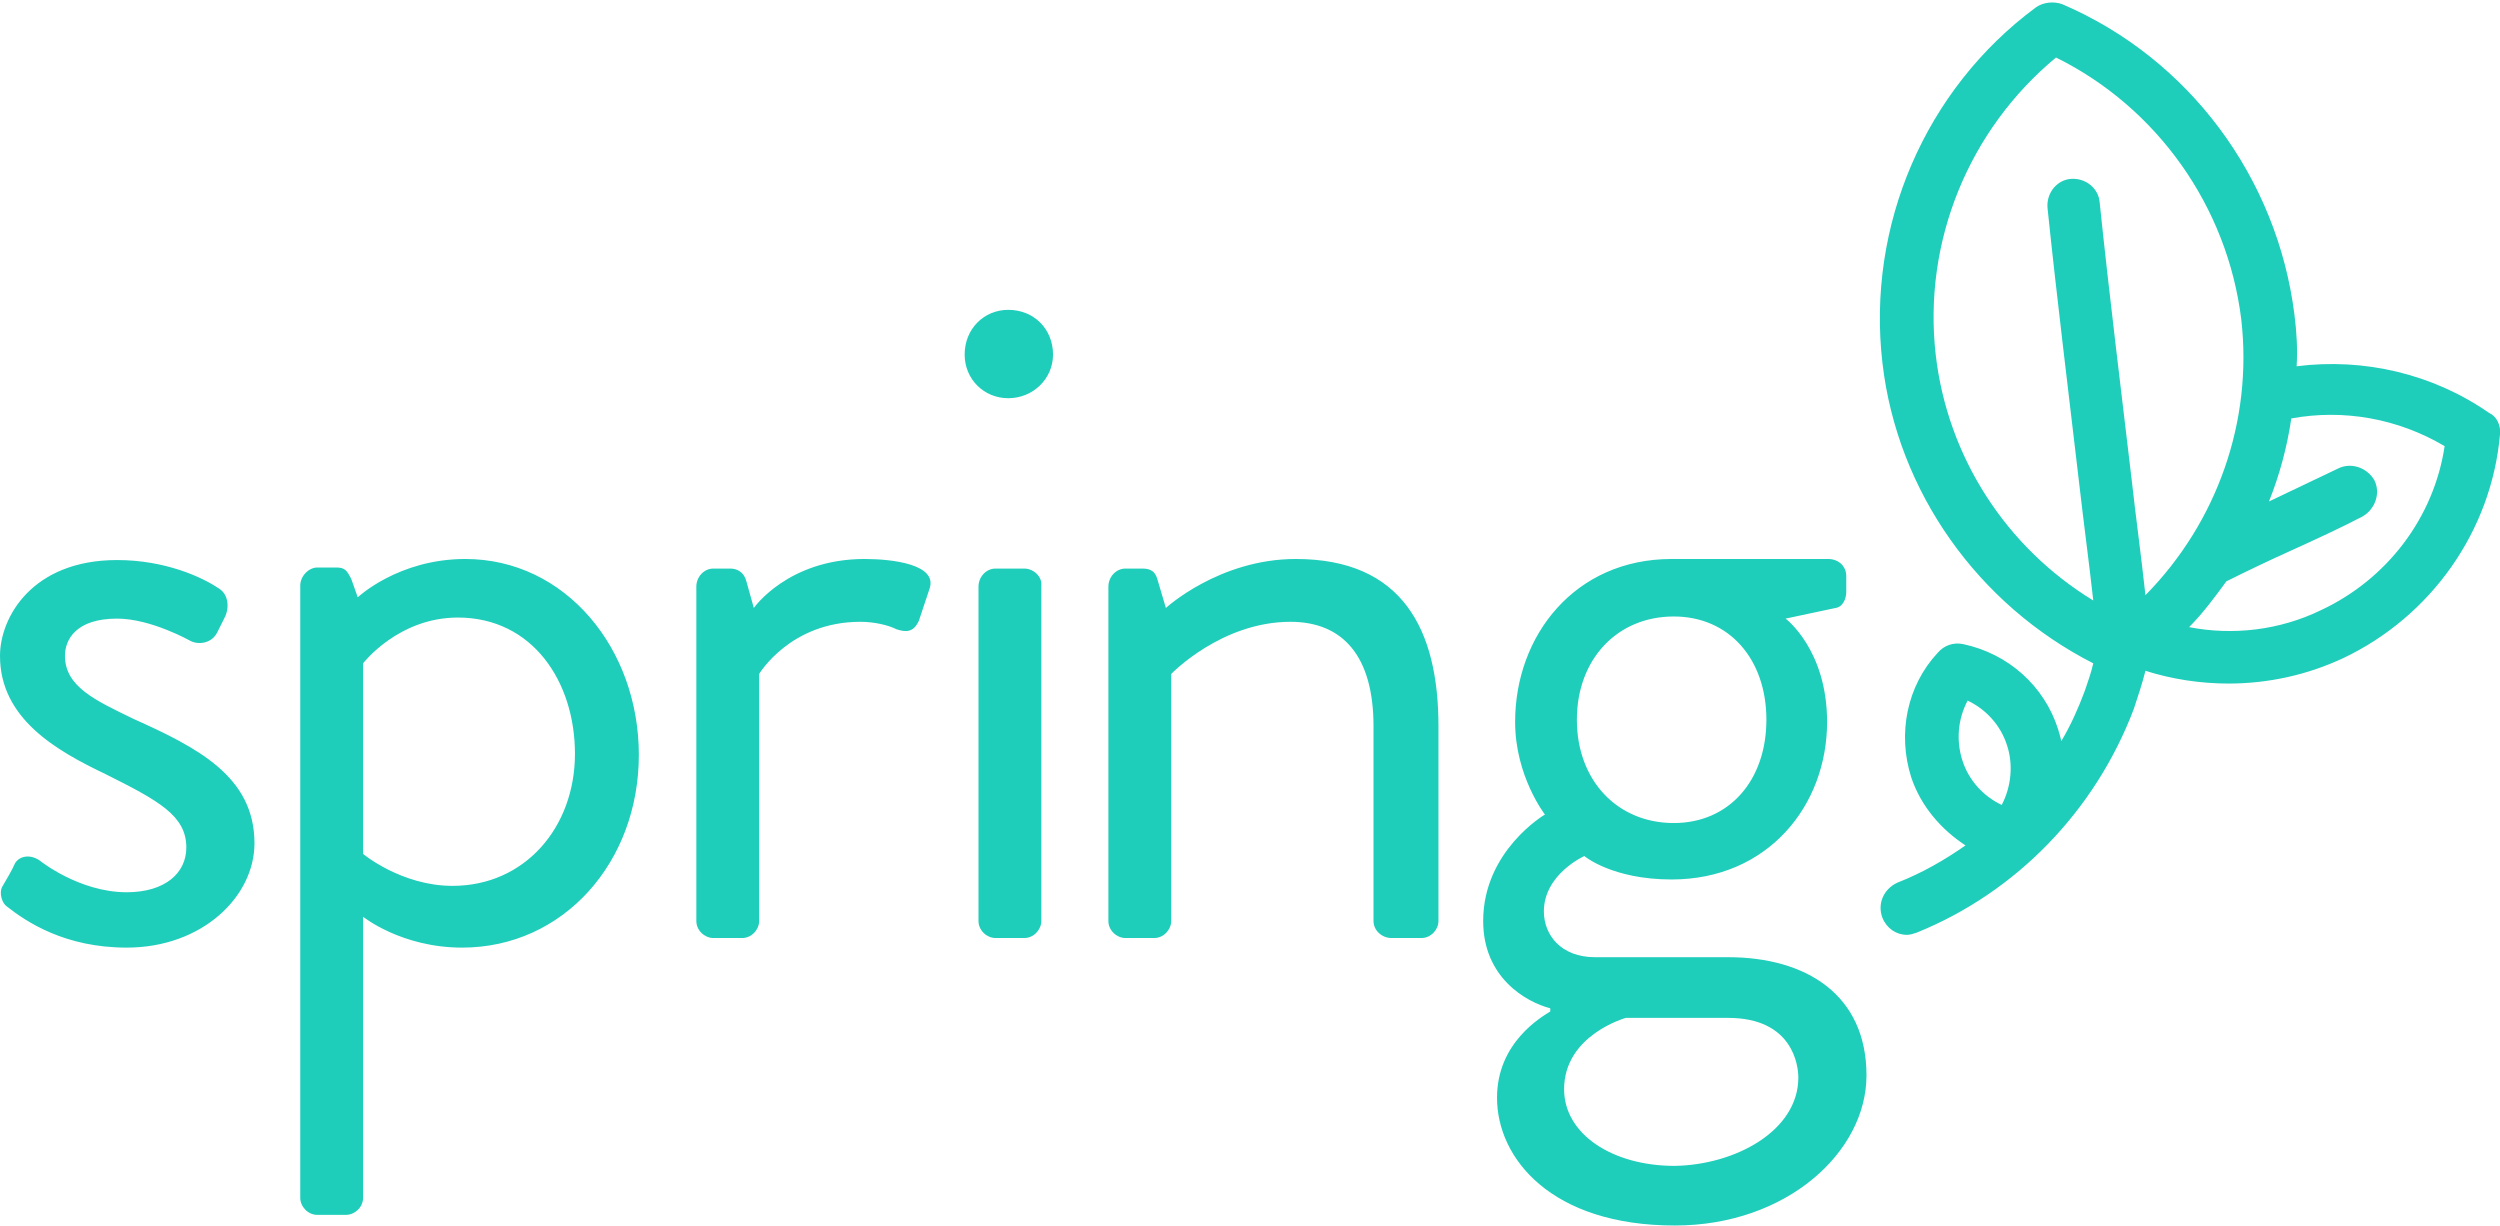
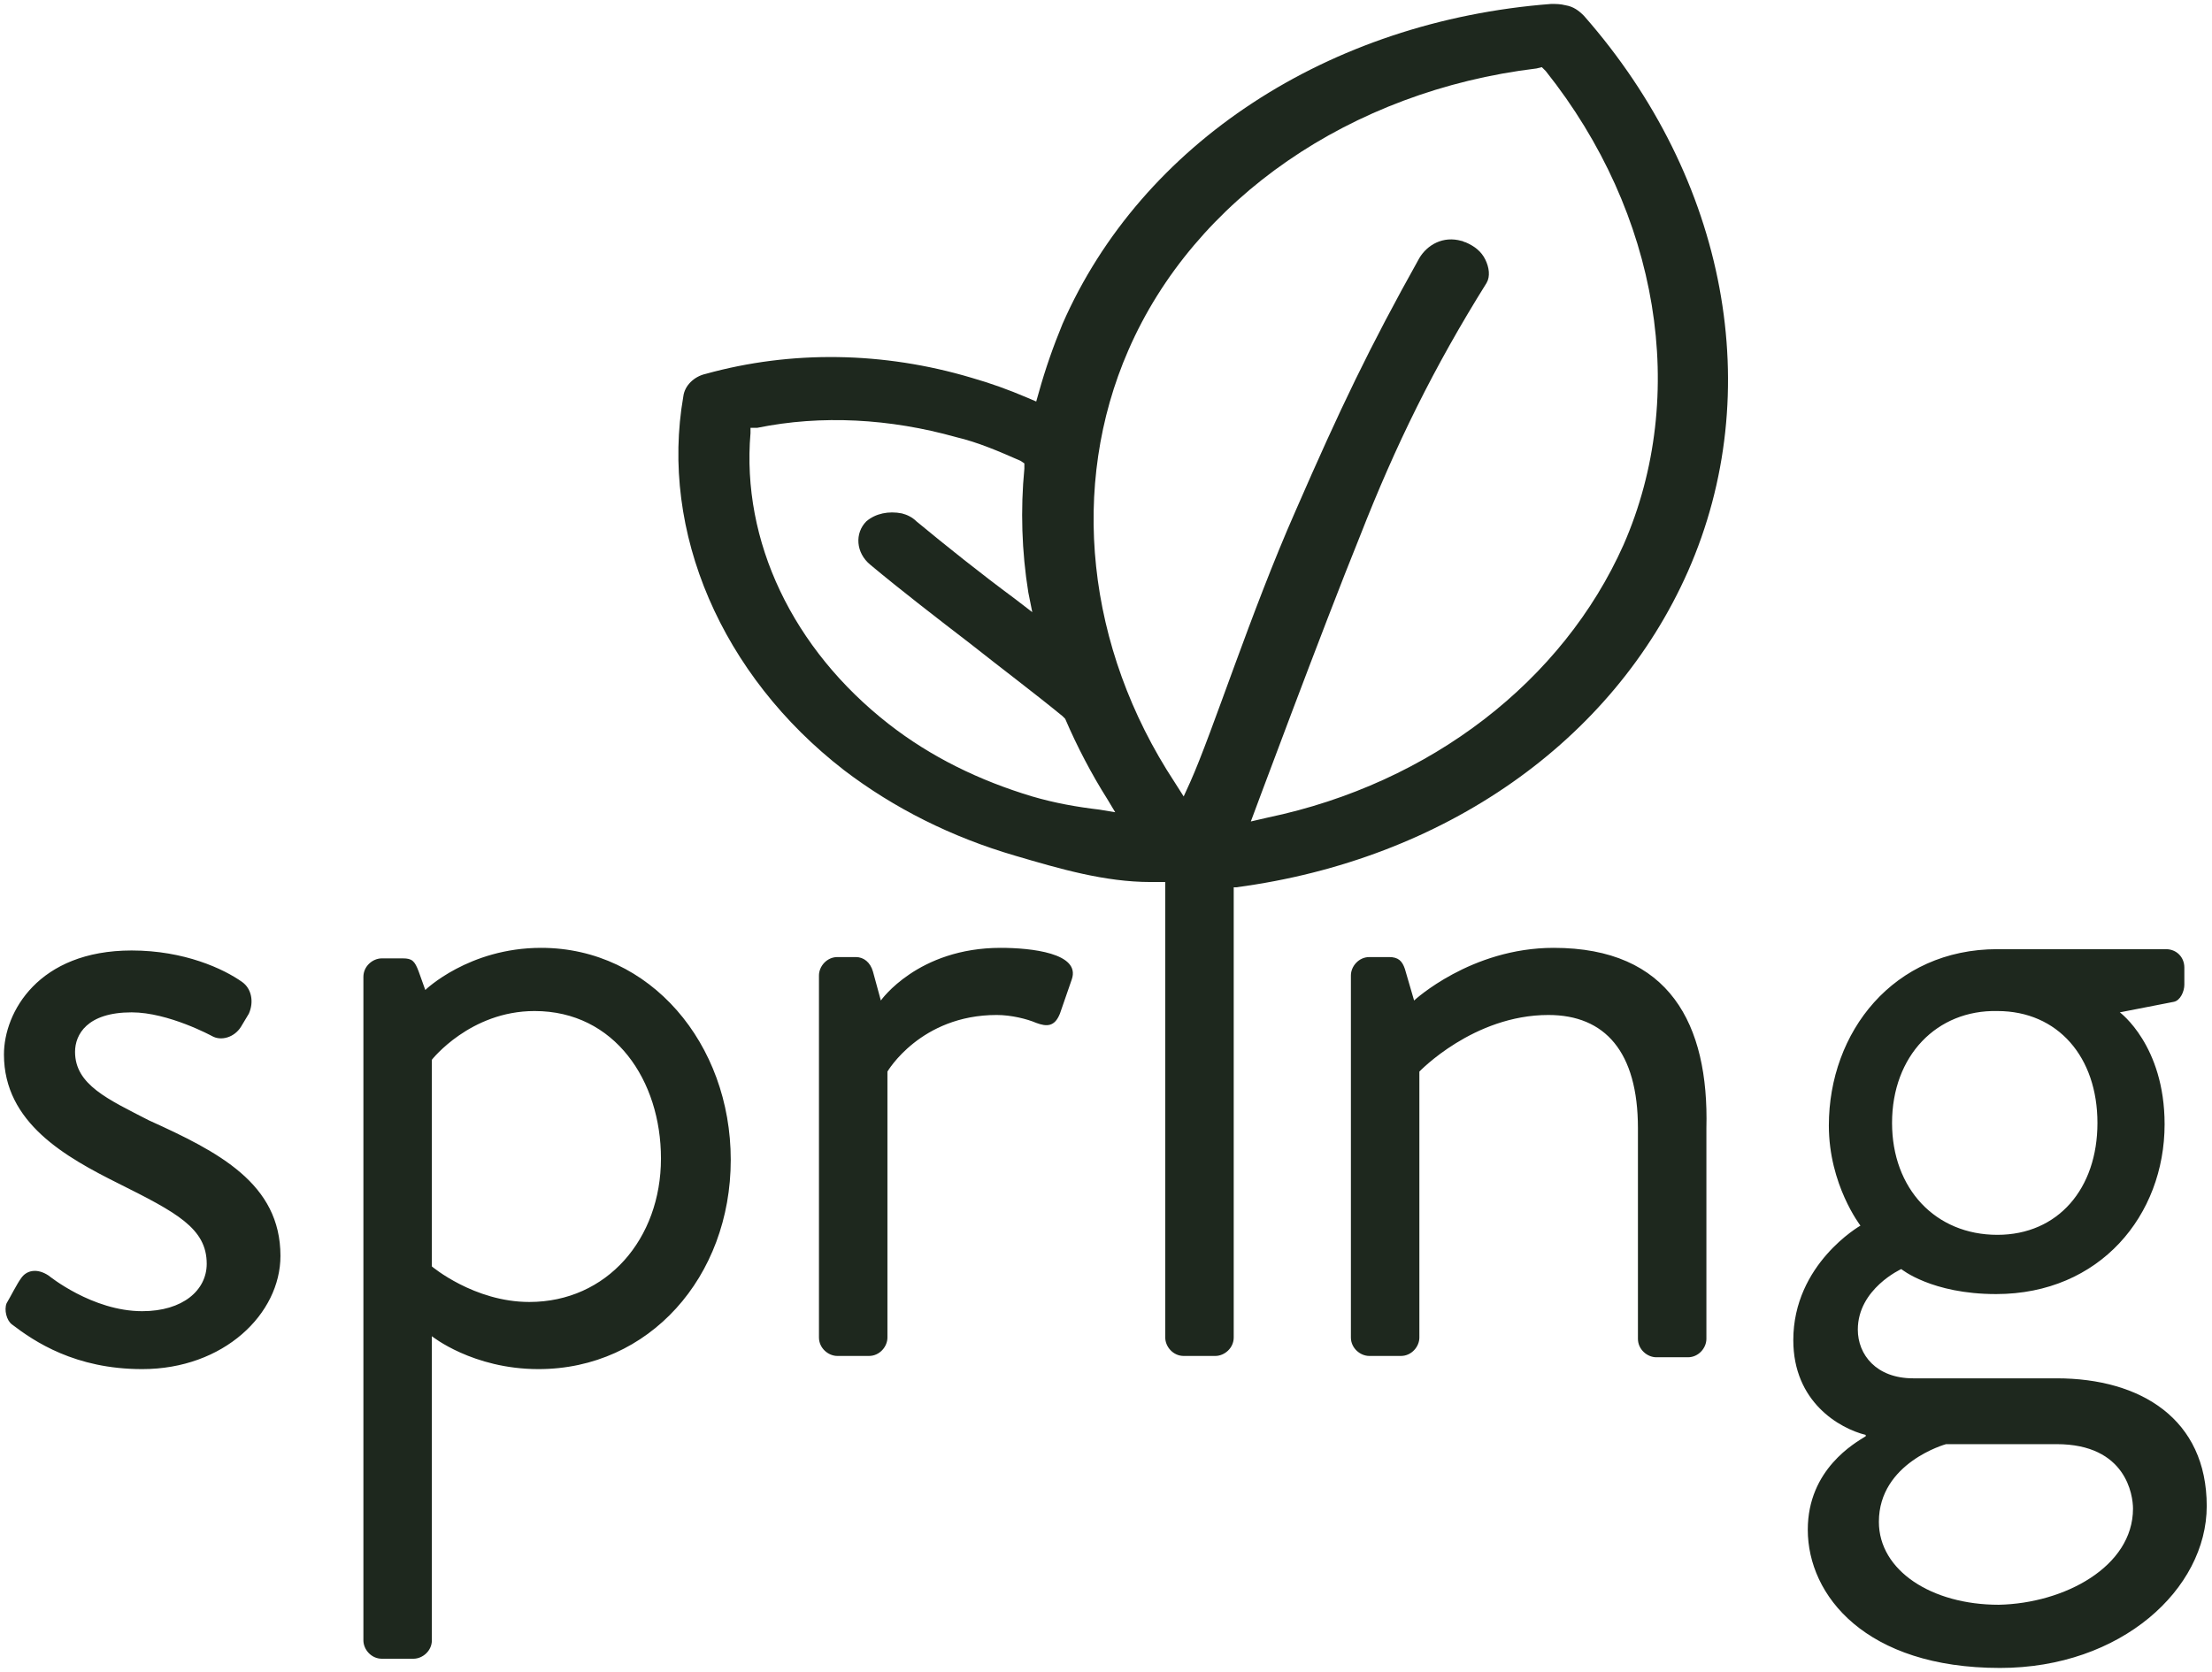
- <svg xmlns="http://www.w3.org/2000/svg" version="1.1" id="Layer_1" x="0px" y="0px" width="234.8px" height="115.1px" viewBox="0 0 234.8 115.1" enable-background="new 0 0 234.8 115.1" xml:space="preserve">
-   <path fill="#1FCDBB" d="M23.9,79.2c0,5-4.9,9.8-12,9.8c-5.8,0-9.4-2.4-11.3-3.9c-0.4-0.3-0.7-1.2-0.4-1.8c0.3-0.5,1-1.7,1.2-2.2  c0.4-0.7,1.4-0.9,2.3-0.3c0,0,3.7,3,8.2,3c3.6,0,5.6-1.8,5.6-4.2c0-3-2.6-4.4-7.6-6.9C5.3,70.5,0,67.5,0,61.6c0-3.6,3-9,11-9  c4.5,0,8,1.6,9.6,2.7c0.8,0.5,1,1.7,0.5,2.7l-0.7,1.4c-0.5,1-1.7,1.2-2.5,0.8c0,0-3.7-2.1-6.9-2.1c-3.9,0-4.9,2-4.9,3.5  c0,2.9,2.9,4.2,6.4,5.9C18.5,70.2,23.9,72.9,23.9,79.2z M60,70.9C60,81,52.9,89,43.4,89c-5.7,0-9.3-2.9-9.3-2.9v26.4  c0,0.9-0.8,1.6-1.6,1.6h-2.7c-0.9,0-1.6-0.8-1.6-1.6V55c0-0.9,0.8-1.7,1.6-1.7h1.8c0.8,0,1,0.3,1.4,1.1l0.6,1.7  c0,0,3.8-3.6,10.1-3.6C53.1,52.5,60,60.9,60,70.9z M54,70.8C54,64,50,58,43,58c-5.6,0-8.9,4.3-8.9,4.3v17.9c0,0,3.6,3,8.4,3  C49.3,83.2,54,77.7,54,70.8z M81.2,52.5c-7.2,0-10.4,4.6-10.4,4.6l-0.7-2.5c-0.2-0.8-0.8-1.2-1.5-1.2H67c-0.9,0-1.6,0.8-1.6,1.7  v31.4c0,0.9,0.8,1.6,1.6,1.6h2.7c0.9,0,1.6-0.8,1.6-1.6V63.3c0,0,2.9-4.9,9.5-4.9c1.3,0,2.6,0.3,3.4,0.7c0.9,0.3,1.6,0.3,2.1-0.8  l1-3C88.1,53,83.8,52.5,81.2,52.5z M96.2,53.4h-2.7c-0.9,0-1.6,0.8-1.6,1.7v31.4c0,0.9,0.8,1.6,1.6,1.6h2.7c0.9,0,1.6-0.8,1.6-1.6  V55C97.9,54.2,97.1,53.4,96.2,53.4z M94.7,29.1c-2.3,0-4.1,1.8-4.1,4.2c0,2.3,1.8,4.1,4.1,4.1c2.3,0,4.2-1.8,4.2-4.1  C98.9,30.9,97.1,29.1,94.7,29.1z M121.7,52.5c-7.2,0-12.2,4.6-12.2,4.6l-0.8-2.7c-0.2-0.7-0.6-1-1.4-1h-1.6c-0.9,0-1.6,0.8-1.6,1.7  v31.4c0,0.9,0.8,1.6,1.6,1.6h2.7c0.9,0,1.6-0.8,1.6-1.6V63.3c0,0,4.7-4.9,11.2-4.9c4.9,0,7.8,3.2,7.8,9.8v18.3  c0,0.9,0.8,1.6,1.7,1.6h2.8c0.9,0,1.6-0.8,1.6-1.6V68.2C135.1,59.1,131.7,52.5,121.7,52.5z M175.3,101c0,7.2-7.5,14.1-18,14.1  c-11.6,0-16.7-6.3-16.7-12c0-5.2,4.2-7.6,5-8.1v-0.3c-2.3-0.6-6.3-2.9-6.3-8.2c0-6.6,5.8-10,5.8-10s-2.8-3.6-2.8-8.7  c0-8.1,5.6-15.3,14.7-15.3h14.7c1,0,1.7,0.7,1.7,1.6v1.5c0,0.6-0.3,1.4-1,1.5l-4.7,1c0,0,3.9,2.9,3.9,9.7c0,7.9-5.6,14.8-14.6,14.8  c-5.6,0-8.2-2.2-8.2-2.2s-3.8,1.7-3.8,5.2c0,2.2,1.6,4.3,4.8,4.3h12.5C169.6,89.9,175.3,93.4,175.3,101z M148.1,67.6  c0,5.7,3.8,9.7,9.1,9.7c5.2,0,8.7-4,8.7-9.7s-3.5-9.7-8.7-9.7C151.9,57.9,148.1,61.9,148.1,67.6z M168.9,101.2  c0-1.1-0.5-5.6-6.6-5.6c-3.2,0-6.4,0-9.6,0c0,0-5.8,1.6-5.8,6.7c0,4.2,4.5,7.2,10.4,7.2C163,109.4,168.9,106.2,168.9,101.2z   M234.8,40.8c-0.8,9.1-6.5,17.1-14.7,21c-3.4,1.6-7.1,2.4-10.8,2.4c-2.6,0-5.3-0.4-7.8-1.2c-0.3,1.2-0.7,2.4-1.1,3.6  c-3.6,9.5-11,17.2-20.4,21c-0.3,0.1-0.6,0.2-0.9,0.2c-1,0-1.9-0.6-2.3-1.6c-0.5-1.3,0.1-2.7,1.4-3.3c2.3-0.9,4.4-2.1,6.4-3.5  c-2.3-1.5-4.2-3.7-5.1-6.4c-1.3-4.1-0.4-8.6,2.5-11.7c0.6-0.7,1.5-1,2.4-0.8c4.2,0.9,7.6,3.9,8.9,8c0.1,0.3,0.2,0.7,0.3,1.1  c0.9-1.5,1.6-3.1,2.2-4.7c0.3-0.9,0.6-1.7,0.8-2.6c-10.8-5.5-18.4-16.1-19.8-28.2c-1.5-12.9,4-25.7,14.4-33.4  c0.7-0.5,1.7-0.6,2.5-0.3c11.9,5.1,20.2,16.3,21.8,29.2c0.2,1.6,0.3,3.2,0.2,4.8c6.3-0.8,12.8,0.7,18.1,4.4  C234.5,39.1,234.9,40,234.8,40.8z M188.5,70c-0.6-1.9-2-3.4-3.7-4.2c-0.9,1.7-1.1,3.7-0.5,5.6c0.6,1.9,2,3.4,3.7,4.2  C188.9,73.9,189.1,71.8,188.5,70z M210.5,30c-1.3-10.6-7.9-19.9-17.4-24.6c-8.2,6.8-12.5,17.3-11.3,27.9c1.1,9.6,6.6,18.1,14.8,23.1  c-0.4-3.6-0.9-7.3-1.3-10.8c-1-8.6-2.1-17.4-3-26.1c-0.1-1.4,0.9-2.6,2.2-2.7c1.4-0.1,2.6,0.9,2.7,2.2c0.9,8.7,2,17.5,3,26  c0.4,3.6,0.9,7.2,1.3,10.9C208.2,49.1,211.6,39.6,210.5,30z M229.6,41.9c-4.4-2.6-9.5-3.5-14.4-2.6c-0.4,2.7-1.1,5.3-2.1,7.8  c2.3-1.1,4.4-2.1,6.5-3.1c1.2-0.6,2.7-0.1,3.4,1.1c0.6,1.2,0.1,2.7-1.1,3.4c-2.1,1.1-4.5,2.2-6.7,3.2c-2,0.9-4.1,1.9-6.1,2.9  c-1.1,1.5-2.2,3-3.5,4.3c4.1,0.8,8.5,0.3,12.4-1.6C224.2,54.4,228.6,48.6,229.6,41.9z" />
-   <g>
- </g>
-   <g>
- </g>
-   <g>
- </g>
-   <g>
- </g>
-   <g>
- </g>
-   <g>
- </g>
+ <svg xmlns="http://www.w3.org/2000/svg" version="1.1" x="0px" y="0px" width="168px" height="127px" viewBox="0 0 168 127" enable-background="new 0 0 168 127" xml:space="preserve">
+   <path fill="#1E281E" d="M21.3,95.4c0,4.4-4.3,8.6-10.5,8.6c-5.1,0-8.2-2.1-9.9-3.4c-0.4-0.3-0.6-1.1-0.4-1.6  c0.3-0.5,0.8-1.5,1.1-1.9c0.4-0.6,1.2-0.8,2.1-0.2c0,0,3.3,2.7,7.1,2.7c3.1,0,4.9-1.6,4.9-3.6c0-2.7-2.3-3.9-6.7-6.1  c-4-2-8.7-4.6-8.7-9.8c0-3.2,2.6-7.9,9.7-7.9c4,0,7,1.4,8.4,2.4c0.7,0.5,0.9,1.5,0.5,2.4L18.3,78c-0.5,0.8-1.5,1.1-2.2,0.7  c0,0-3.3-1.8-6.1-1.8c-3.4,0-4.3,1.7-4.3,3c0,2.5,2.5,3.6,5.6,5.2C16.6,87.5,21.3,89.9,21.3,95.4z M55.5,88.1  c0,8.9-6.2,15.9-14.6,15.9c-5,0-8.1-2.5-8.1-2.5v23.1c0,0.8-0.7,1.4-1.4,1.4H29c-0.8,0-1.4-0.7-1.4-1.4V74.2c0-0.8,0.7-1.4,1.4-1.4  h1.6c0.7,0,0.9,0.2,1.2,1l0.5,1.4c0,0,3.3-3.2,8.8-3.2C49.4,72,55.5,79.3,55.5,88.1z M50.2,88c0-5.9-3.5-11.2-9.6-11.2  c-4.9,0-7.8,3.7-7.8,3.7v15.7c0,0,3.2,2.7,7.4,2.7C46.1,98.9,50.2,94.1,50.2,88z M76,72c-6.3,0-9.1,4-9.1,4l-0.6-2.2  c-0.2-0.7-0.7-1.1-1.3-1.1h-1.4c-0.8,0-1.4,0.7-1.4,1.4v27.5c0,0.8,0.7,1.4,1.4,1.4h2.4c0.8,0,1.4-0.7,1.4-1.4V81.4  c0,0,2.5-4.3,8.3-4.3c1.1,0,2.3,0.3,3,0.6c0.8,0.3,1.4,0.3,1.8-0.7l0.9-2.6C82.1,72.4,78.3,72,76,72z M118,72c-6.3,0-10.6,4-10.6,4  l-0.7-2.4c-0.2-0.6-0.5-0.9-1.2-0.9H104c-0.8,0-1.4,0.7-1.4,1.4v27.5c0,0.8,0.7,1.4,1.4,1.4h2.4c0.8,0,1.4-0.7,1.4-1.4V81.4  c0,0,4.1-4.3,9.8-4.3c4.3,0,6.8,2.8,6.8,8.6v16c0,0.8,0.7,1.4,1.4,1.4h2.4c0.8,0,1.4-0.7,1.4-1.4v-16C129.8,77.8,126.8,72,118,72z   M167.6,114.4c0,6.3-6.5,12.3-15.7,12.3c-10.2,0-14.6-5.5-14.6-10.5c0-4.6,3.6-6.6,4.4-7.1V109c-2-0.5-5.5-2.5-5.5-7.2  c0-5.8,5.1-8.7,5.1-8.7s-2.4-3.1-2.4-7.6c0-7.1,4.9-13.4,12.8-13.4h12.8c0.8,0,1.4,0.6,1.4,1.4v1.3c0,0.5-0.3,1.2-0.8,1.3l-4.1,0.8  c0,0,3.4,2.5,3.4,8.5c0,6.9-4.9,12.9-12.8,12.9c-4.9,0-7.2-1.9-7.2-1.9s-3.3,1.5-3.3,4.6c0,1.9,1.4,3.7,4.2,3.7h10.9  C162.6,104.7,167.6,107.8,167.6,114.4z M143.7,85.3c0,5,3.3,8.5,8,8.5c4.6,0,7.6-3.5,7.6-8.5s-3-8.5-7.6-8.5  C147.1,76.7,143.7,80.2,143.7,85.3z M162,114.6c0-1-0.5-4.9-5.8-4.9c-2.8,0-5.6,0-8.4,0c0,0-5.1,1.4-5.1,5.9c0,3.7,4,6.3,9.1,6.3  C156.8,121.8,162,119,162,114.6z M120.3,1.2c10.9,12.4,13.9,28.6,7.9,42.2c-5.7,12.9-18.5,21.9-34.3,24l-0.2,0v34.2  c0,0.8-0.7,1.4-1.4,1.4h-2.4c-0.8,0-1.4-0.7-1.4-1.4V67.2c0-0.1,0-0.1,0-0.2l-0.4,0l-0.7,0c-3.5,0-6.9-1-10.3-2  c-4.8-1.4-9.2-3.6-13-6.5c-9.3-7.2-14-18.1-12.2-28.4c0.1-0.8,0.8-1.5,1.7-1.7c6.5-1.8,13.5-1.7,20.2,0.3c1.4,0.4,2.8,0.9,4.2,1.5  l0.7,0.3l0.2-0.7c0.5-1.8,1.1-3.5,1.8-5.2c6-13.7,20.2-23,37.1-24.3c0.4,0,0.7,0,1.1,0.1C119.5,0.5,119.9,0.8,120.3,1.2z M84.7,61.7  l-0.6-1c-1.2-1.9-2.3-4-3.2-6.1l-0.1-0.1l-0.1-0.1c-2.2-1.8-4.6-3.6-7-5.5c-2.6-2-5.2-4-7.6-6c-1.1-0.9-1.2-2.4-0.3-3.3  c0.7-0.6,1.7-0.8,2.7-0.6c0.4,0.1,0.8,0.3,1.1,0.6c2.3,1.9,4.8,3.9,7.5,5.9l1.3,1L78.1,45c-0.5-3.1-0.6-6.3-0.3-9.4l0-0.4L77.5,35  c-1.6-0.7-3.2-1.4-4.9-1.8c-5-1.4-10.2-1.7-15.1-0.7L57,32.5l0,0.4c-0.7,8.2,3.2,16.4,10.5,22.1c3.2,2.5,6.9,4.3,10.9,5.5  c1.7,0.5,3.4,0.8,5.1,1L84.7,61.7z M117.4,5.4l-0.3-0.3l-0.4,0.1c-14.1,1.7-26,9.9-31,21.4c-4.5,10.3-3.2,22.6,3.5,32.8l0.7,1.1  l0.5-1.1c1.7-3.8,4.6-12.9,8-20.6c3.4-7.8,5.6-12.4,9.4-19.2c0.6-1,1.8-1.7,3.2-1.3c0.1,0,0.2,0.1,0.3,0.1c0.7,0.3,1.2,0.7,1.5,1.3  c0.3,0.6,0.4,1.3,0.1,1.8c-4,6.4-6.9,12.3-9.6,19.2c-2.8,6.9-8.3,21.7-8.3,21.7l1.3-0.3c12.4-2.6,22.4-10.4,27-20.7  C128.3,30,126,16.2,117.4,5.4z" />
</svg>
